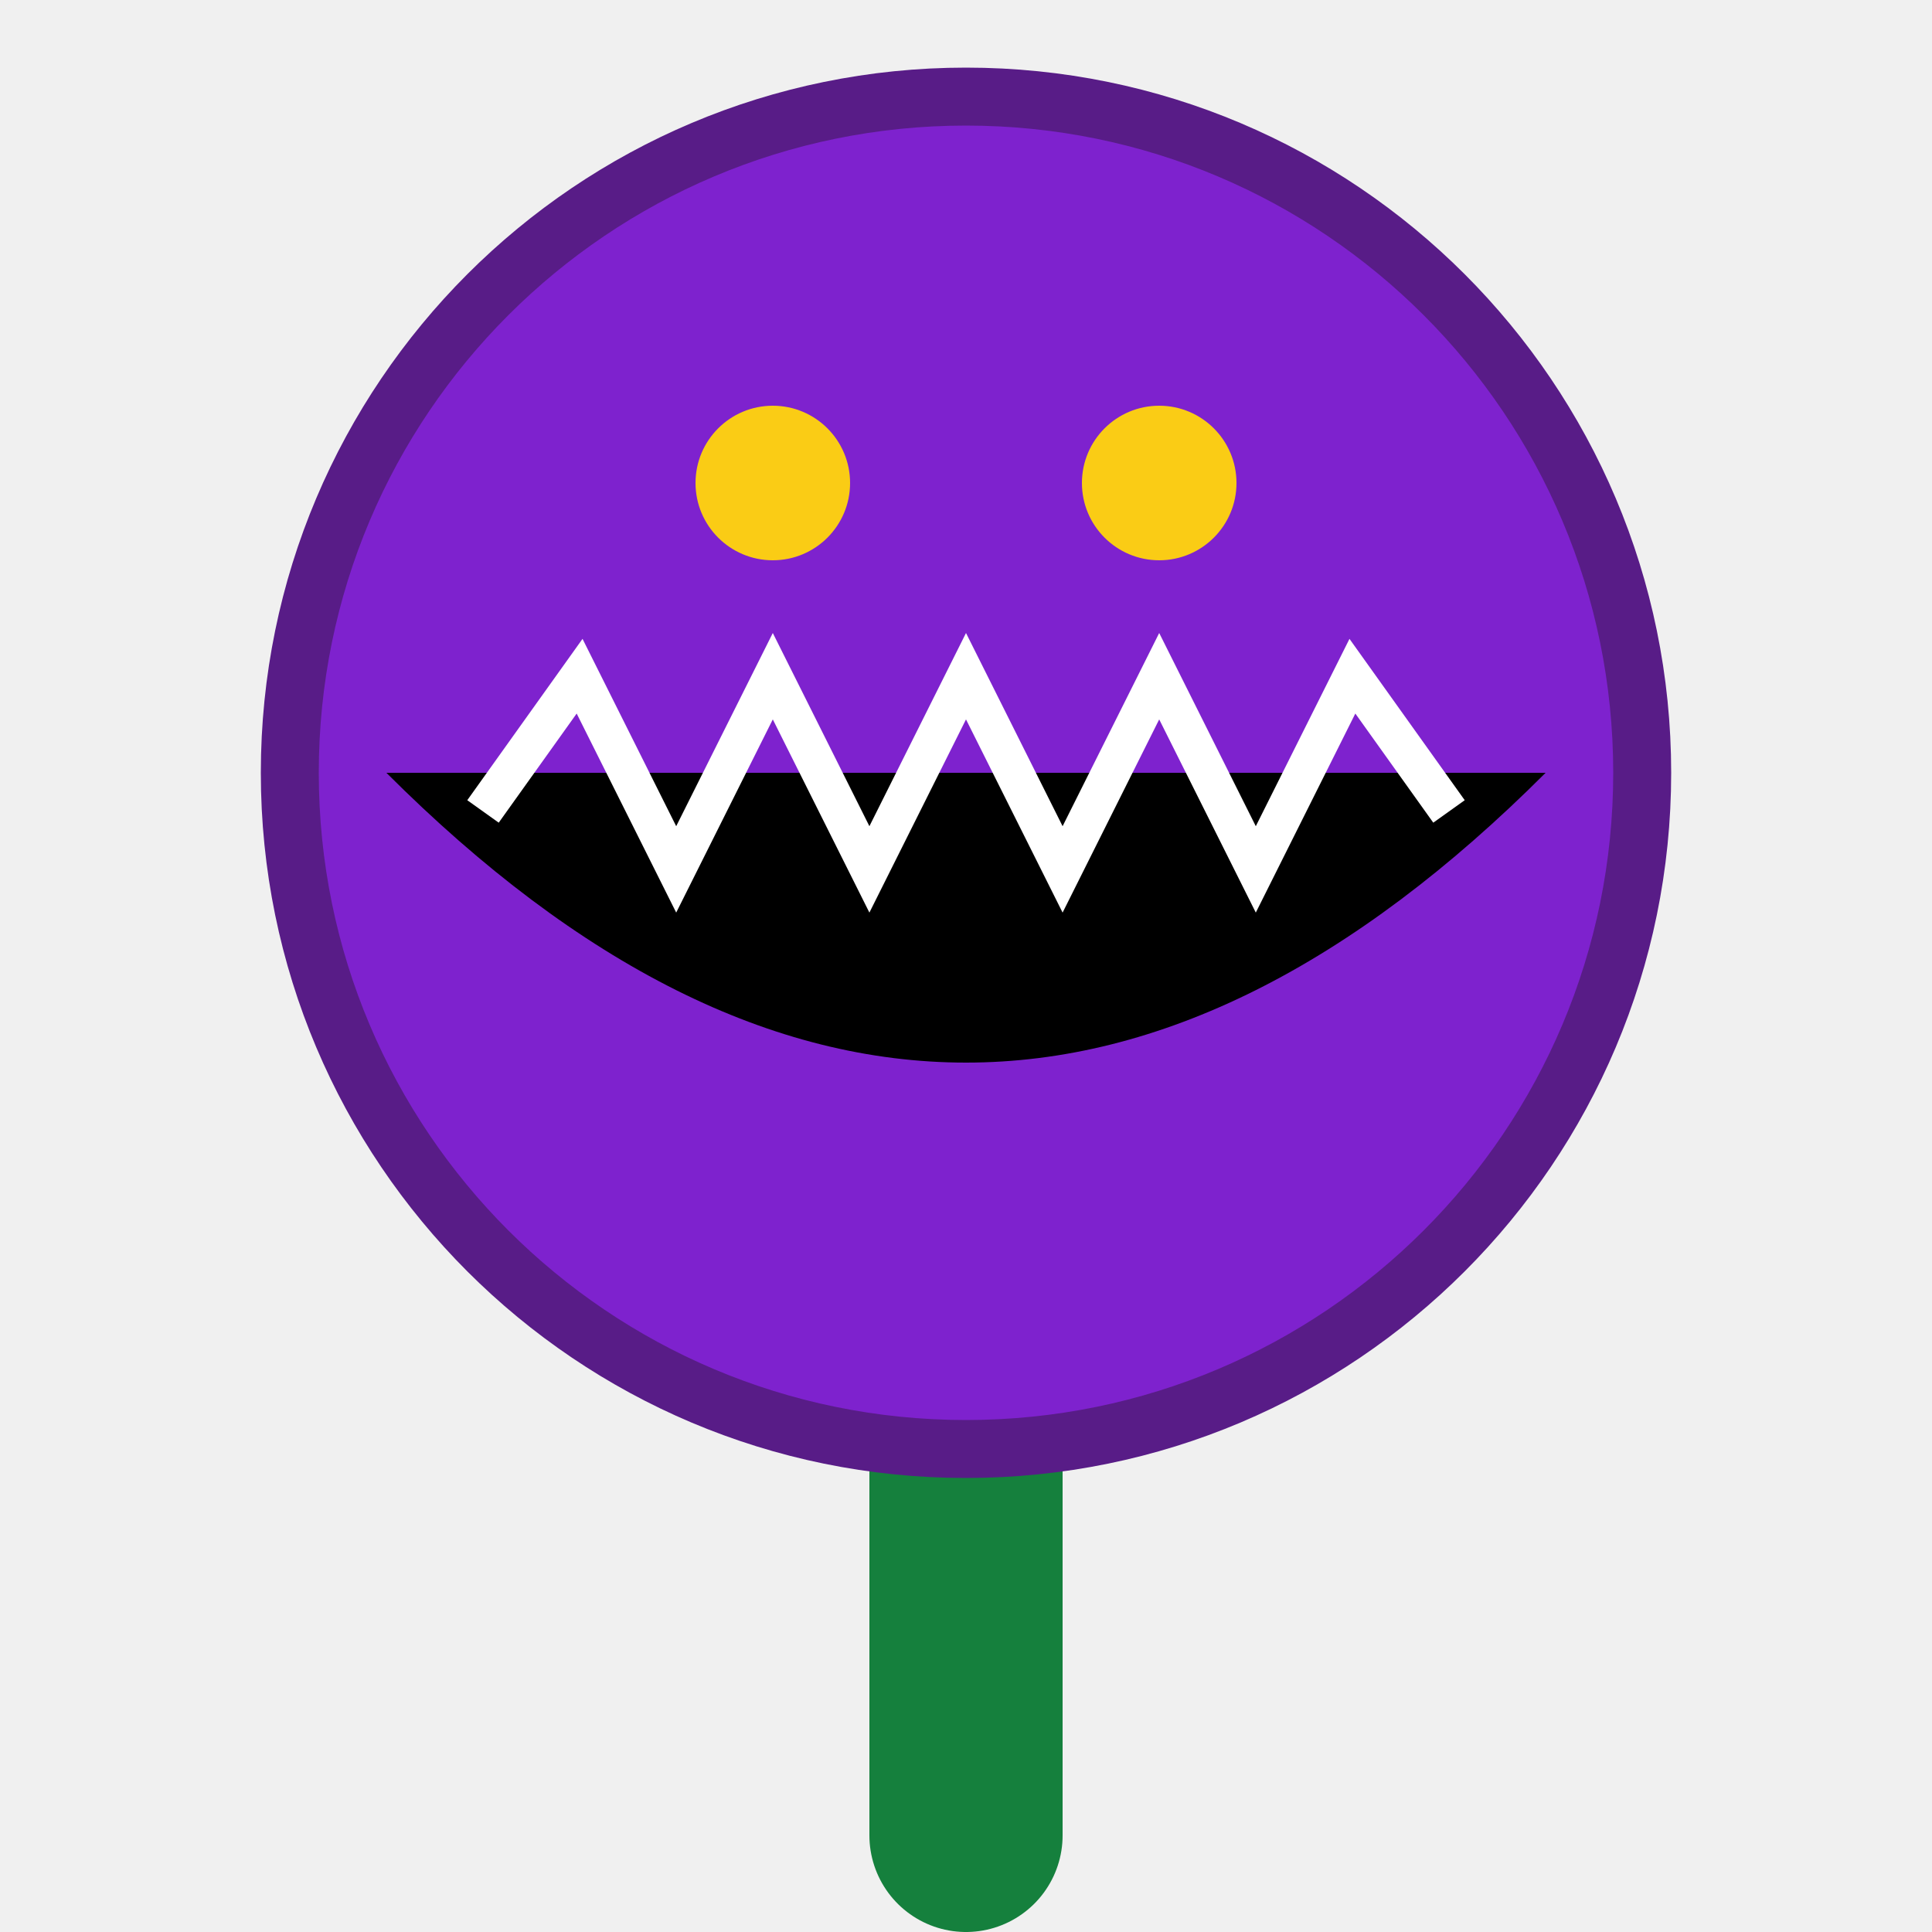
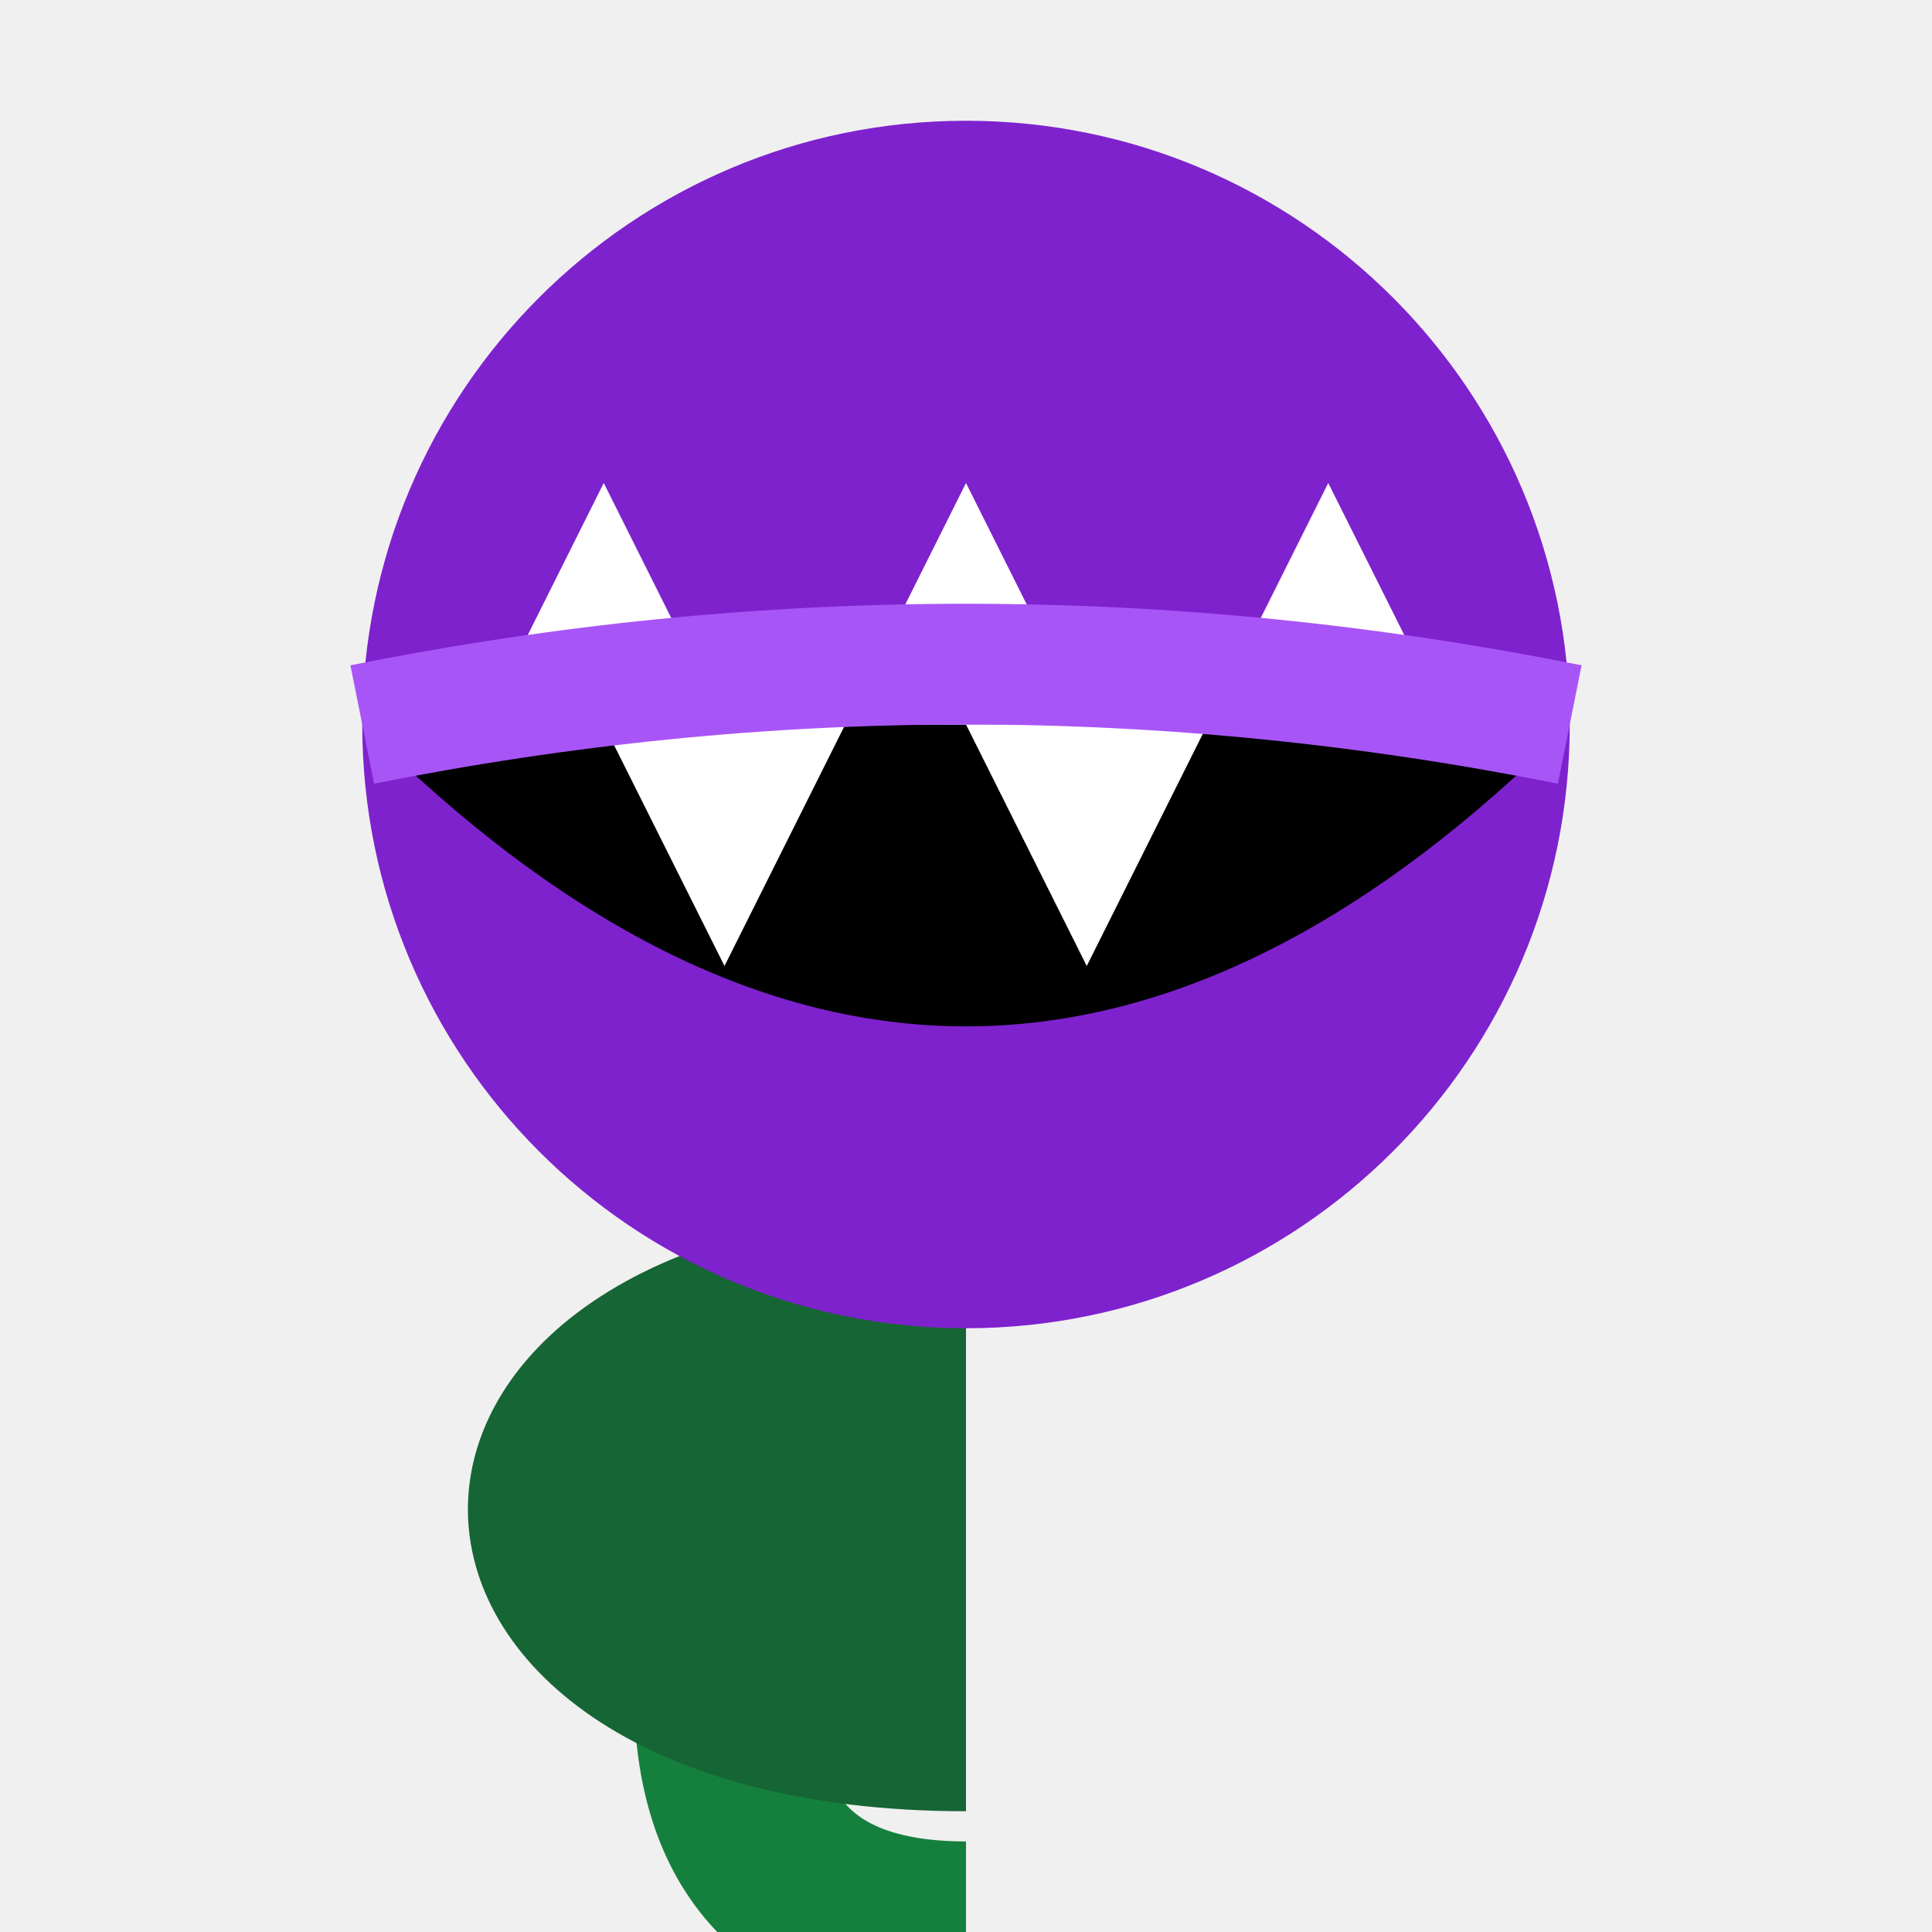
- <svg xmlns="http://www.w3.org/2000/svg" width="100" height="100" viewBox="0 0 100 100">
-   <path d="M50 50 L50 95" stroke="#15803D" stroke-width="10" stroke-linecap="round" />
-   <circle cx="50" cy="40" r="35" fill="#7E22CE" stroke="#581C87" stroke-width="3" />
-   <path d="M20 40 Q50 70 80 40" fill="#000" />
-   <path d="M25 42 L30 35 L35 45 L40 35 L45 45 L50 35 L55 45 L60 35 L65 45 L70 35 L75 42" stroke="#FFF" stroke-width="2" fill="none" />
-   <circle cx="40" cy="25" r="4" fill="#FACC15" />
-   <circle cx="60" cy="25" r="4" fill="#FACC15" />
+ <svg xmlns="http://www.w3.org/2000/svg" width="64" height="64" viewBox="0 0 64 64">
+   <path d="M32 32 Q16 64 32 64" stroke="#15803d" stroke-width="6" fill="none" />
+   <path d="M32 40 C10 40 10 60 32 60" fill="#166534" />
+   <circle cx="32" cy="24" r="20" fill="#7e22ce" />
+   <path d="M12 24 L52 24 Q32 44 12 24" fill="#000000" />
+   <path d="M16 24 L20 16 L24 24 Z M28 24 L32 16 L36 24 Z M40 24 L44 16 L48 24 Z" fill="#ffffff" />
+   <path d="M20 24 L24 32 L28 24 Z M32 24 L36 32 L40 24 Z" fill="#ffffff" />
+   <path d="M12 24 Q32 20 52 24" stroke="#a855f7" stroke-width="4" fill="none" />
</svg>
